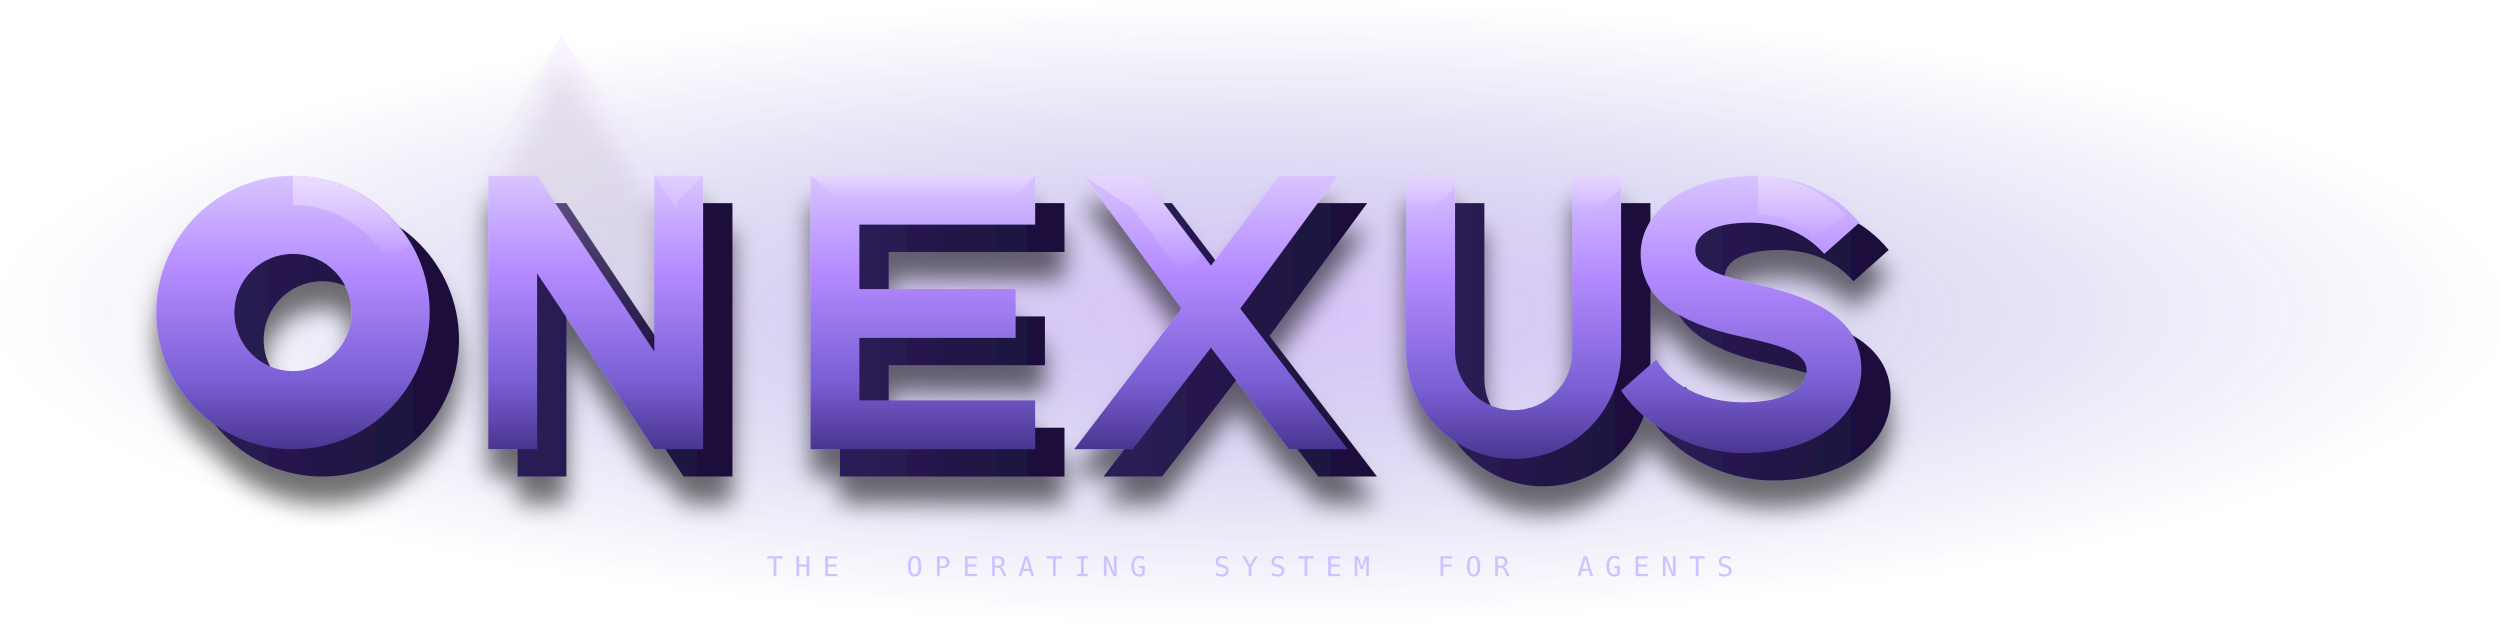
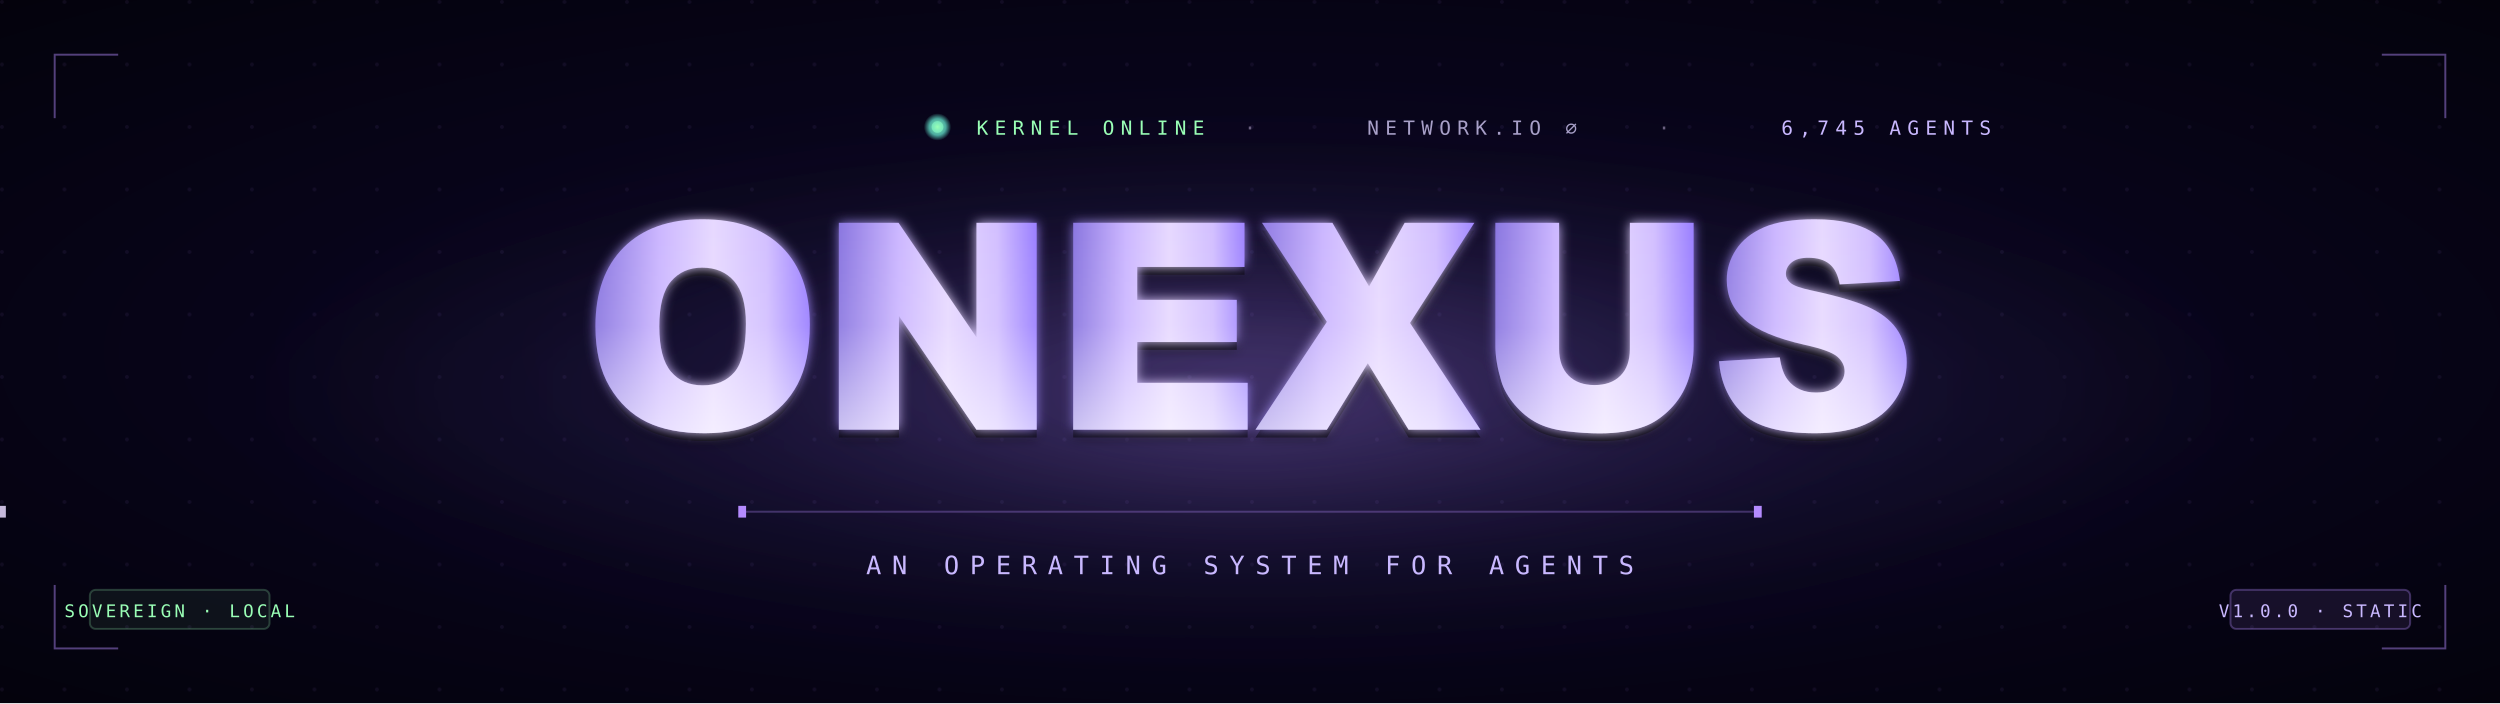
- <svg xmlns="http://www.w3.org/2000/svg" viewBox="0 0 1280 320" role="img" aria-label="ONEXUS — the operating system for agents">
+ <svg xmlns="http://www.w3.org/2000/svg" viewBox="0 0 1280 360" role="img" aria-label="ONEXUS — the operating system for agents" preserveAspectRatio="xMidYMid meet">
  <defs>
-     <linearGradient id="face" x1="0%" y1="0%" x2="0%" y2="100%">
-       <stop offset="0%" stop-color="#d8c4ff" />
-       <stop offset="35%" stop-color="#b48bff" />
-       <stop offset="75%" stop-color="#7a5fd4" />
-       <stop offset="100%" stop-color="#4a3590" />
+     <radialGradient id="canvas" cx="50%" cy="50%" r="75%">
+       <stop offset="0%" stop-color="#0c0820" />
+       <stop offset="55%" stop-color="#070418" />
+       <stop offset="100%" stop-color="#03020a" />
+     </radialGradient>
+     <linearGradient id="word" x1="0%" y1="0%" x2="100%" y2="0%">
+       <stop offset="0%" stop-color="#8a76e0" />
+       <stop offset="30%" stop-color="#cbb6ff" />
+       <stop offset="55%" stop-color="#e7d9ff" />
+       <stop offset="80%" stop-color="#d2bfff" />
+       <stop offset="100%" stop-color="#9a7fff" />
    </linearGradient>
-     <linearGradient id="side" x1="0%" y1="0%" x2="100%" y2="0%">
-       <stop offset="0%" stop-color="#2c1e58" />
-       <stop offset="100%" stop-color="#1a0f3a" />
-     </linearGradient>
-     <linearGradient id="bevel" x1="0%" y1="0%" x2="0%" y2="100%">
-       <stop offset="0%" stop-color="#f3e8ff" stop-opacity="0.9" />
-       <stop offset="100%" stop-color="#f3e8ff" stop-opacity="0" />
+     <linearGradient id="top-hi" x1="50%" y1="0%" x2="50%" y2="100%">
+       <stop offset="0%" stop-color="rgba(255,255,255,0.65)" />
+       <stop offset="50%" stop-color="rgba(255,255,255,0.10)" />
+       <stop offset="100%" stop-color="rgba(255,255,255,0)" />
    </linearGradient>
    <radialGradient id="halo" cx="50%" cy="50%" r="50%">
-       <stop offset="0%" stop-color="#a87af5" stop-opacity="0.55" />
-       <stop offset="60%" stop-color="#5a4ac4" stop-opacity="0.20" />
-       <stop offset="100%" stop-color="#5a4ac4" stop-opacity="0" />
+       <stop offset="0%" stop-color="rgba(180,139,255,0.45)" />
+       <stop offset="55%" stop-color="rgba(122, 95,212,0.13)" />
+       <stop offset="100%" stop-color="rgba(122, 95,212,0)" />
    </radialGradient>
-     <filter id="glow" x="-50%" y="-50%" width="200%" height="200%">
-       <feGaussianBlur stdDeviation="8" result="b" />
+     <filter id="halo-blur" x="-20%" y="-20%" width="140%" height="140%">
+       <feGaussianBlur stdDeviation="30" />
+     </filter>
+     <filter id="word-glow" x="-10%" y="-30%" width="120%" height="160%">
+       <feGaussianBlur stdDeviation="3" result="b" />
      <feMerge>
        <feMergeNode in="b" />
        <feMergeNode in="SourceGraphic" />
      </feMerge>
    </filter>
-     <filter id="extrude" x="-10%" y="-10%" width="120%" height="130%">
-       <feGaussianBlur in="SourceAlpha" stdDeviation="6" />
-       <feOffset dy="14" />
-       <feComponentTransfer>
-         <feFuncA type="linear" slope="0.55" />
-       </feComponentTransfer>
-       <feMerge>
-         <feMergeNode />
-         <feMergeNode in="SourceGraphic" />
-       </feMerge>
-     </filter>
-     <clipPath id="clip-O">
-       <path d="M150,90 a70,70 0 1 1 0,140 a70,70 0 1 1 0,-140 z M150,130 a30,30 0 1 0 0,60 a30,30 0 1 0 0,-60 z" fill-rule="evenodd" />
-     </clipPath>
+     <radialGradient id="pulse" cx="50%" cy="50%" r="50%">
+       <stop offset="0%" stop-color="#9affb6" stop-opacity="1" />
+       <stop offset="60%" stop-color="#5cd4c0" stop-opacity="0.8" />
+       <stop offset="100%" stop-color="#5cd4c0" stop-opacity="0" />
+     </radialGradient>
+     <pattern id="dots" x="0" y="0" width="32" height="32" patternUnits="userSpaceOnUse">
+       <circle cx="1" cy="1" r="1" fill="rgba(180,139,255,0.07)" />
+     </pattern>
  </defs>
-   <rect width="1280" height="320" fill="url(#halo)" opacity="0.8" />
-   <g filter="url(#extrude)">
-     <g>
-       <path d="M165,104 a70,70 0 1 1 0,140 a70,70 0 1 1 0,-140 z                M165,144 a30,30 0 1 0 0,60 a30,30 0 1 0 0,-60 z" fill="url(#side)" fill-rule="evenodd" />
-       <path d="M150,90 a70,70 0 1 1 0,140 a70,70 0 1 1 0,-140 z                M150,130 a30,30 0 1 0 0,60 a30,30 0 1 0 0,-60 z" fill="url(#face)" fill-rule="evenodd" />
-       <path d="M150,90 a70,70 0 0 1 60,35 l-12,8 a55,55 0 0 0 -48,-28 z" fill="url(#bevel)" opacity="0.75" />
+   <rect width="1280" height="360" fill="url(#canvas)" />
+   <rect width="1280" height="360" fill="url(#dots)" />
+   <ellipse cx="640" cy="200" rx="520" ry="120" fill="url(#halo)" filter="url(#halo-blur)" />
+   <g stroke="rgba(180,139,255,0.45)" stroke-width="1" fill="none" stroke-linecap="square">
+     <path d="M28 28 L28 60 M28 28 L60 28" />
+     <path d="M1252 28 L1252 60 M1252 28 L1220 28" />
+     <path d="M28 332 L28 300 M28 332 L60 332" />
+     <path d="M1252 332 L1252 300 M1252 332 L1220 332" />
+   </g>
+   <g font-family="ui-monospace,'JetBrains Mono','SF Mono',Menlo,monospace" font-size="10" letter-spacing="0.32em">
+     <circle cx="480" cy="65" r="3" fill="#9affb6" />
+     <circle cx="480" cy="65" r="7" fill="url(#pulse)">
+       <animate attributeName="r" values="5;9;5" dur="2.4s" repeatCount="indefinite" />
+       <animate attributeName="opacity" values="0.9;0.2;0.9" dur="2.4s" repeatCount="indefinite" />
+     </circle>
+     <text x="500" y="69" text-anchor="start" fill="#9affb6">KERNEL ONLINE</text>
+     <text x="640" y="69" text-anchor="middle" fill="#6b6080">·</text>
+     <text x="700" y="69" text-anchor="start" fill="#a8a0c8">NETWORK.IO  ∅</text>
+     <text x="852" y="69" text-anchor="middle" fill="#6b6080">·</text>
+     <text x="912" y="69" text-anchor="start" fill="#c9b8ff">6,745 AGENTS</text>
+   </g>
+   <g fill="rgba(0,0,0,0.55)" transform="translate(0 4)" filter="url(#word-glow)">
+     <g transform="translate(298.13 220.00) scale(0.072266 -0.072266)">
+       <path d="M93 732Q93 1091 293.0 1291.0Q493 1491 850 1491Q1216 1491 1414.0 1294.5Q1612 1098 1612 744Q1612 487 1525.5 322.5Q1439 158 1275.5 66.5Q1112 -25 868 -25Q620 -25 457.5 54.0Q295 133 194.0 304.0Q93 475 93 732ZM546 730Q546 508 628.5 411.0Q711 314 853 314Q999 314 1079.0 409.0Q1159 504 1159 750Q1159 957 1075.5 1052.5Q992 1148 849 1148Q712 1148 629.0 1051.0Q546 954 546 730Z" />
    </g>
-     <g>
-       <path d="M265,104 v140 h25 v-90 l60,90 h25 v-140 h-25 v90 l-60,-90 z" fill="url(#side)" />
-       <path d="M250,90 v140 h25 v-90 l60,90 h25 v-140 h-25 v90 l-60,-90 z" fill="url(#face)" />
-       <path d="M250,90 h25 l60,90 v-90 h25 l-12,12 h-1 v6 l-60,-90 z" fill="url(#bevel)" opacity="0.55" />
+     <g transform="translate(418.42 220.00) scale(0.072266 -0.072266)">
+       <path d="M153 1466H576L1128 655V1466H1555V0H1128L579 805V0H153Z" />
    </g>
-     <g>
-       <path d="M430,104 v140 h115 v-25 h-90 v-32 h80 v-25 h-80 v-33 h90 v-25 z" fill="url(#side)" />
-       <path d="M415,90 v140 h115 v-25 h-90 v-32 h80 v-25 h-80 v-33 h90 v-25 z" fill="url(#face)" />
-       <path d="M415,90 h115 l-12,12 h-90 v-1 z" fill="url(#bevel)" opacity="0.55" />
+     <g transform="translate(538.70 220.00) scale(0.072266 -0.072266)">
+       <path d="M149 1466H1363V1153H603V920H1308V621H603V332H1385V0H149Z" />
    </g>
-     <g>
-       <path d="M570,104 l50,68 -55,72 h30 l40,-52 40,52 h30 l-55,-72 50,-68 h-30 l-35,46 -35,-46 z" fill="url(#side)" />
-       <path d="M555,90 l50,68 -55,72 h30 l40,-52 40,52 h30 l-55,-72 50,-68 h-30 l-35,46 -35,-46 z" fill="url(#face)" />
-       <path d="M555,90 h30 l30,40 -10,10 -25,-33 z" fill="url(#bevel)" opacity="0.55" />
+     <g transform="translate(642.58 220.00) scale(0.072266 -0.072266)">
+       <path d="M49 1466H548L808 1015L1060 1466H1554L1098 756L1597 0H1088L799 471L509 0H3L509 764Z" />
    </g>
-     <g>
-       <path d="M735,104 v90 a55,55 0 0 0 110,0 v-90 h-25 v90 a30,30 0 0 1 -60,0 v-90 z" fill="url(#side)" />
-       <path d="M720,90 v90 a55,55 0 0 0 110,0 v-90 h-25 v90 a30,30 0 0 1 -60,0 v-90 z" fill="url(#face)" />
-       <path d="M720,90 h25 v6 l-13,12 h-12 z M805,90 h25 v6 l-13,12 h-12 z" fill="url(#bevel)" opacity="0.55" />
+     <g transform="translate(754.70 220.00) scale(0.072266 -0.072266)">
+       <path d="M1104 1466H1556V592Q1556 462 1515.5 346.5Q1475 231 1388.5 144.5Q1302 58 1207 23Q1075 -26 890 -26Q783 -26 656.5 -11.0Q530 4 445.0 48.5Q360 93 289.5 175.0Q219 257 193 344Q151 484 151 592V1466H603V571Q603 451 669.5 383.5Q736 316 854 316Q971 316 1037.5 382.5Q1104 449 1104 571Z" />
    </g>
-     <g>
-       <path d="M915,104                c -40,0 -60,20 -60,40                c 0,22 18,35 50,42                c 22,5 35,8 35,18                c 0,8 -10,16 -32,16                c -23,0 -38,-10 -45,-22                l -18,16                c 12,18 36,32 63,32                c 38,0 60,-20 60,-43                c 0,-25 -22,-36 -52,-43                c -22,-5 -33,-9 -33,-18                c 0,-8 9,-14 28,-14                c 18,0 30,7 38,16                l 18,-16                c -12,-15 -32,-24 -52,-24 z" fill="url(#side)" />
-       <path d="M900,90                c -40,0 -60,20 -60,40                c 0,22 18,35 50,42                c 22,5 35,8 35,18                c 0,8 -10,16 -32,16                c -23,0 -38,-10 -45,-22                l -18,16                c 12,18 36,32 63,32                c 38,0 60,-20 60,-43                c 0,-25 -22,-36 -52,-43                c -22,-5 -33,-9 -33,-18                c 0,-8 9,-14 28,-14                c 18,0 30,7 38,16                l 18,-16                c -12,-15 -32,-24 -52,-24 z" fill="url(#face)" />
-       <path d="M900,90 c 18,0 33,8 45,20 l-15,12 c -8,-7 -19,-12 -30,-12 z" fill="url(#bevel)" opacity="0.55" />
+     <g transform="translate(874.99 220.00) scale(0.072266 -0.072266)">
+       <path d="M71 485 502 512Q516 407 559 352Q629 263 759 263Q856 263 908.5 308.5Q961 354 961 414Q961 471 911 516Q861 561 679 601Q381 668 254 779Q126 890 126 1062Q126 1175 191.5 1275.5Q257 1376 388.5 1433.5Q520 1491 749 1491Q1030 1491 1177.5 1386.5Q1325 1282 1353 1054L926 1029Q909 1128 854.5 1173.0Q800 1218 704 1218Q625 1218 585.0 1184.5Q545 1151 545 1103Q545 1068 578 1040Q610 1011 730 986Q1027 922 1155.5 856.5Q1284 791 1342.5 694.0Q1401 597 1401 477Q1401 336 1323.0 217.0Q1245 98 1105.0 36.5Q965 -25 752 -25Q378 -25 234.0 119.0Q90 263 71 485Z" />
    </g>
  </g>
-   <rect width="1280" height="320" fill="url(#face)" opacity="0.0" style="mix-blend-mode: overlay" />
-   <g transform="translate(640 295)">
-     <text text-anchor="middle" font-family="ui-monospace, 'JetBrains Mono', monospace" font-size="14" letter-spacing="0.42em" fill="#c9b8ff" opacity="0.85">THE  OPERATING  SYSTEM  FOR  AGENTS</text>
+   <g fill="url(#word)" filter="url(#word-glow)">
+     <g transform="translate(298.13 220.00) scale(0.072266 -0.072266)">
+       <path d="M93 732Q93 1091 293.0 1291.0Q493 1491 850 1491Q1216 1491 1414.0 1294.5Q1612 1098 1612 744Q1612 487 1525.5 322.5Q1439 158 1275.5 66.5Q1112 -25 868 -25Q620 -25 457.5 54.0Q295 133 194.0 304.0Q93 475 93 732ZM546 730Q546 508 628.5 411.0Q711 314 853 314Q999 314 1079.0 409.0Q1159 504 1159 750Q1159 957 1075.5 1052.5Q992 1148 849 1148Q712 1148 629.0 1051.0Q546 954 546 730Z" />
+     </g>
+     <g transform="translate(418.42 220.00) scale(0.072266 -0.072266)">
+       <path d="M153 1466H576L1128 655V1466H1555V0H1128L579 805V0H153Z" />
+     </g>
+     <g transform="translate(538.70 220.00) scale(0.072266 -0.072266)">
+       <path d="M149 1466H1363V1153H603V920H1308V621H603V332H1385V0H149Z" />
+     </g>
+     <g transform="translate(642.58 220.00) scale(0.072266 -0.072266)">
+       <path d="M49 1466H548L808 1015L1060 1466H1554L1098 756L1597 0H1088L799 471L509 0H3L509 764Z" />
+     </g>
+     <g transform="translate(754.70 220.00) scale(0.072266 -0.072266)">
+       <path d="M1104 1466H1556V592Q1556 462 1515.5 346.5Q1475 231 1388.5 144.5Q1302 58 1207 23Q1075 -26 890 -26Q783 -26 656.5 -11.0Q530 4 445.0 48.5Q360 93 289.5 175.0Q219 257 193 344Q151 484 151 592V1466H603V571Q603 451 669.5 383.5Q736 316 854 316Q971 316 1037.5 382.5Q1104 449 1104 571Z" />
+     </g>
+     <g transform="translate(874.99 220.00) scale(0.072266 -0.072266)">
+       <path d="M71 485 502 512Q516 407 559 352Q629 263 759 263Q856 263 908.5 308.5Q961 354 961 414Q961 471 911 516Q861 561 679 601Q381 668 254 779Q126 890 126 1062Q126 1175 191.5 1275.5Q257 1376 388.5 1433.5Q520 1491 749 1491Q1030 1491 1177.5 1386.5Q1325 1282 1353 1054L926 1029Q909 1128 854.5 1173.0Q800 1218 704 1218Q625 1218 585.0 1184.5Q545 1151 545 1103Q545 1068 578 1040Q610 1011 730 986Q1027 922 1155.5 856.5Q1284 791 1342.5 694.0Q1401 597 1401 477Q1401 336 1323.0 217.0Q1245 98 1105.0 36.5Q965 -25 752 -25Q378 -25 234.0 119.0Q90 263 71 485Z" />
+     </g>
+   </g>
+   <g fill="url(#top-hi)" style="mix-blend-mode:screen" opacity="0.85">
+     <g transform="translate(298.13 220.00) scale(0.072266 -0.072266)">
+       <path d="M93 732Q93 1091 293.0 1291.0Q493 1491 850 1491Q1216 1491 1414.0 1294.5Q1612 1098 1612 744Q1612 487 1525.5 322.5Q1439 158 1275.5 66.5Q1112 -25 868 -25Q620 -25 457.5 54.0Q295 133 194.0 304.0Q93 475 93 732ZM546 730Q546 508 628.5 411.0Q711 314 853 314Q999 314 1079.0 409.0Q1159 504 1159 750Q1159 957 1075.5 1052.5Q992 1148 849 1148Q712 1148 629.0 1051.0Q546 954 546 730Z" />
+     </g>
+     <g transform="translate(418.42 220.00) scale(0.072266 -0.072266)">
+       <path d="M153 1466H576L1128 655V1466H1555V0H1128L579 805V0H153Z" />
+     </g>
+     <g transform="translate(538.70 220.00) scale(0.072266 -0.072266)">
+       <path d="M149 1466H1363V1153H603V920H1308V621H603V332H1385V0H149Z" />
+     </g>
+     <g transform="translate(642.58 220.00) scale(0.072266 -0.072266)">
+       <path d="M49 1466H548L808 1015L1060 1466H1554L1098 756L1597 0H1088L799 471L509 0H3L509 764Z" />
+     </g>
+     <g transform="translate(754.70 220.00) scale(0.072266 -0.072266)">
+       <path d="M1104 1466H1556V592Q1556 462 1515.5 346.5Q1475 231 1388.5 144.5Q1302 58 1207 23Q1075 -26 890 -26Q783 -26 656.5 -11.0Q530 4 445.0 48.5Q360 93 289.5 175.0Q219 257 193 344Q151 484 151 592V1466H603V571Q603 451 669.5 383.5Q736 316 854 316Q971 316 1037.5 382.5Q1104 449 1104 571Z" />
+     </g>
+     <g transform="translate(874.99 220.00) scale(0.072266 -0.072266)">
+       <path d="M71 485 502 512Q516 407 559 352Q629 263 759 263Q856 263 908.5 308.5Q961 354 961 414Q961 471 911 516Q861 561 679 601Q381 668 254 779Q126 890 126 1062Q126 1175 191.5 1275.5Q257 1376 388.5 1433.5Q520 1491 749 1491Q1030 1491 1177.5 1386.5Q1325 1282 1353 1054L926 1029Q909 1128 854.5 1173.0Q800 1218 704 1218Q625 1218 585.0 1184.5Q545 1151 545 1103Q545 1068 578 1040Q610 1011 730 986Q1027 922 1155.5 856.5Q1284 791 1342.5 694.0Q1401 597 1401 477Q1401 336 1323.0 217.0Q1245 98 1105.0 36.5Q965 -25 752 -25Q378 -25 234.0 119.0Q90 263 71 485Z" />
+     </g>
+   </g>
+   <g>
+     <line x1="380" y1="262" x2="900" y2="262" stroke="rgba(180,139,255,0.30)" stroke-width="1" />
+     <rect x="378" y="259" width="4" height="6" fill="#b48bff" />
+     <rect x="898" y="259" width="4" height="6" fill="#b48bff" />
+     <rect x="0" y="259" width="3" height="6" fill="#e7d9ff" opacity="0.85">
+       <animate attributeName="x" values="380;896;380" dur="6s" repeatCount="indefinite" />
+     </rect>
+   </g>
+   <text x="640" y="294" text-anchor="middle" font-family="ui-monospace,'JetBrains Mono','SF Mono',Menlo,monospace" font-size="13" letter-spacing="0.42em" fill="#c9b8ff" font-weight="500">AN OPERATING SYSTEM FOR AGENTS</text>
+   <g transform="translate(1188 314)" font-family="ui-monospace,'JetBrains Mono','SF Mono',Menlo,monospace" font-size="9" letter-spacing="0.18em">
+     <rect x="-46" y="-12" width="92" height="20" rx="3" fill="rgba(180,139,255,0.10)" stroke="rgba(180,139,255,0.32)" />
+     <text x="0" y="2" text-anchor="middle" fill="#c9b8ff">V1.0.0 · STATIC</text>
+   </g>
+   <g transform="translate(92 314)" font-family="ui-monospace,'JetBrains Mono','SF Mono',Menlo,monospace" font-size="9" letter-spacing="0.18em">
+     <rect x="-46" y="-12" width="92" height="20" rx="3" fill="rgba(154,255,182,0.06)" stroke="rgba(154,255,182,0.22)" />
+     <text x="0" y="2" text-anchor="middle" fill="#9affb6">SOVEREIGN · LOCAL</text>
  </g>
</svg>
